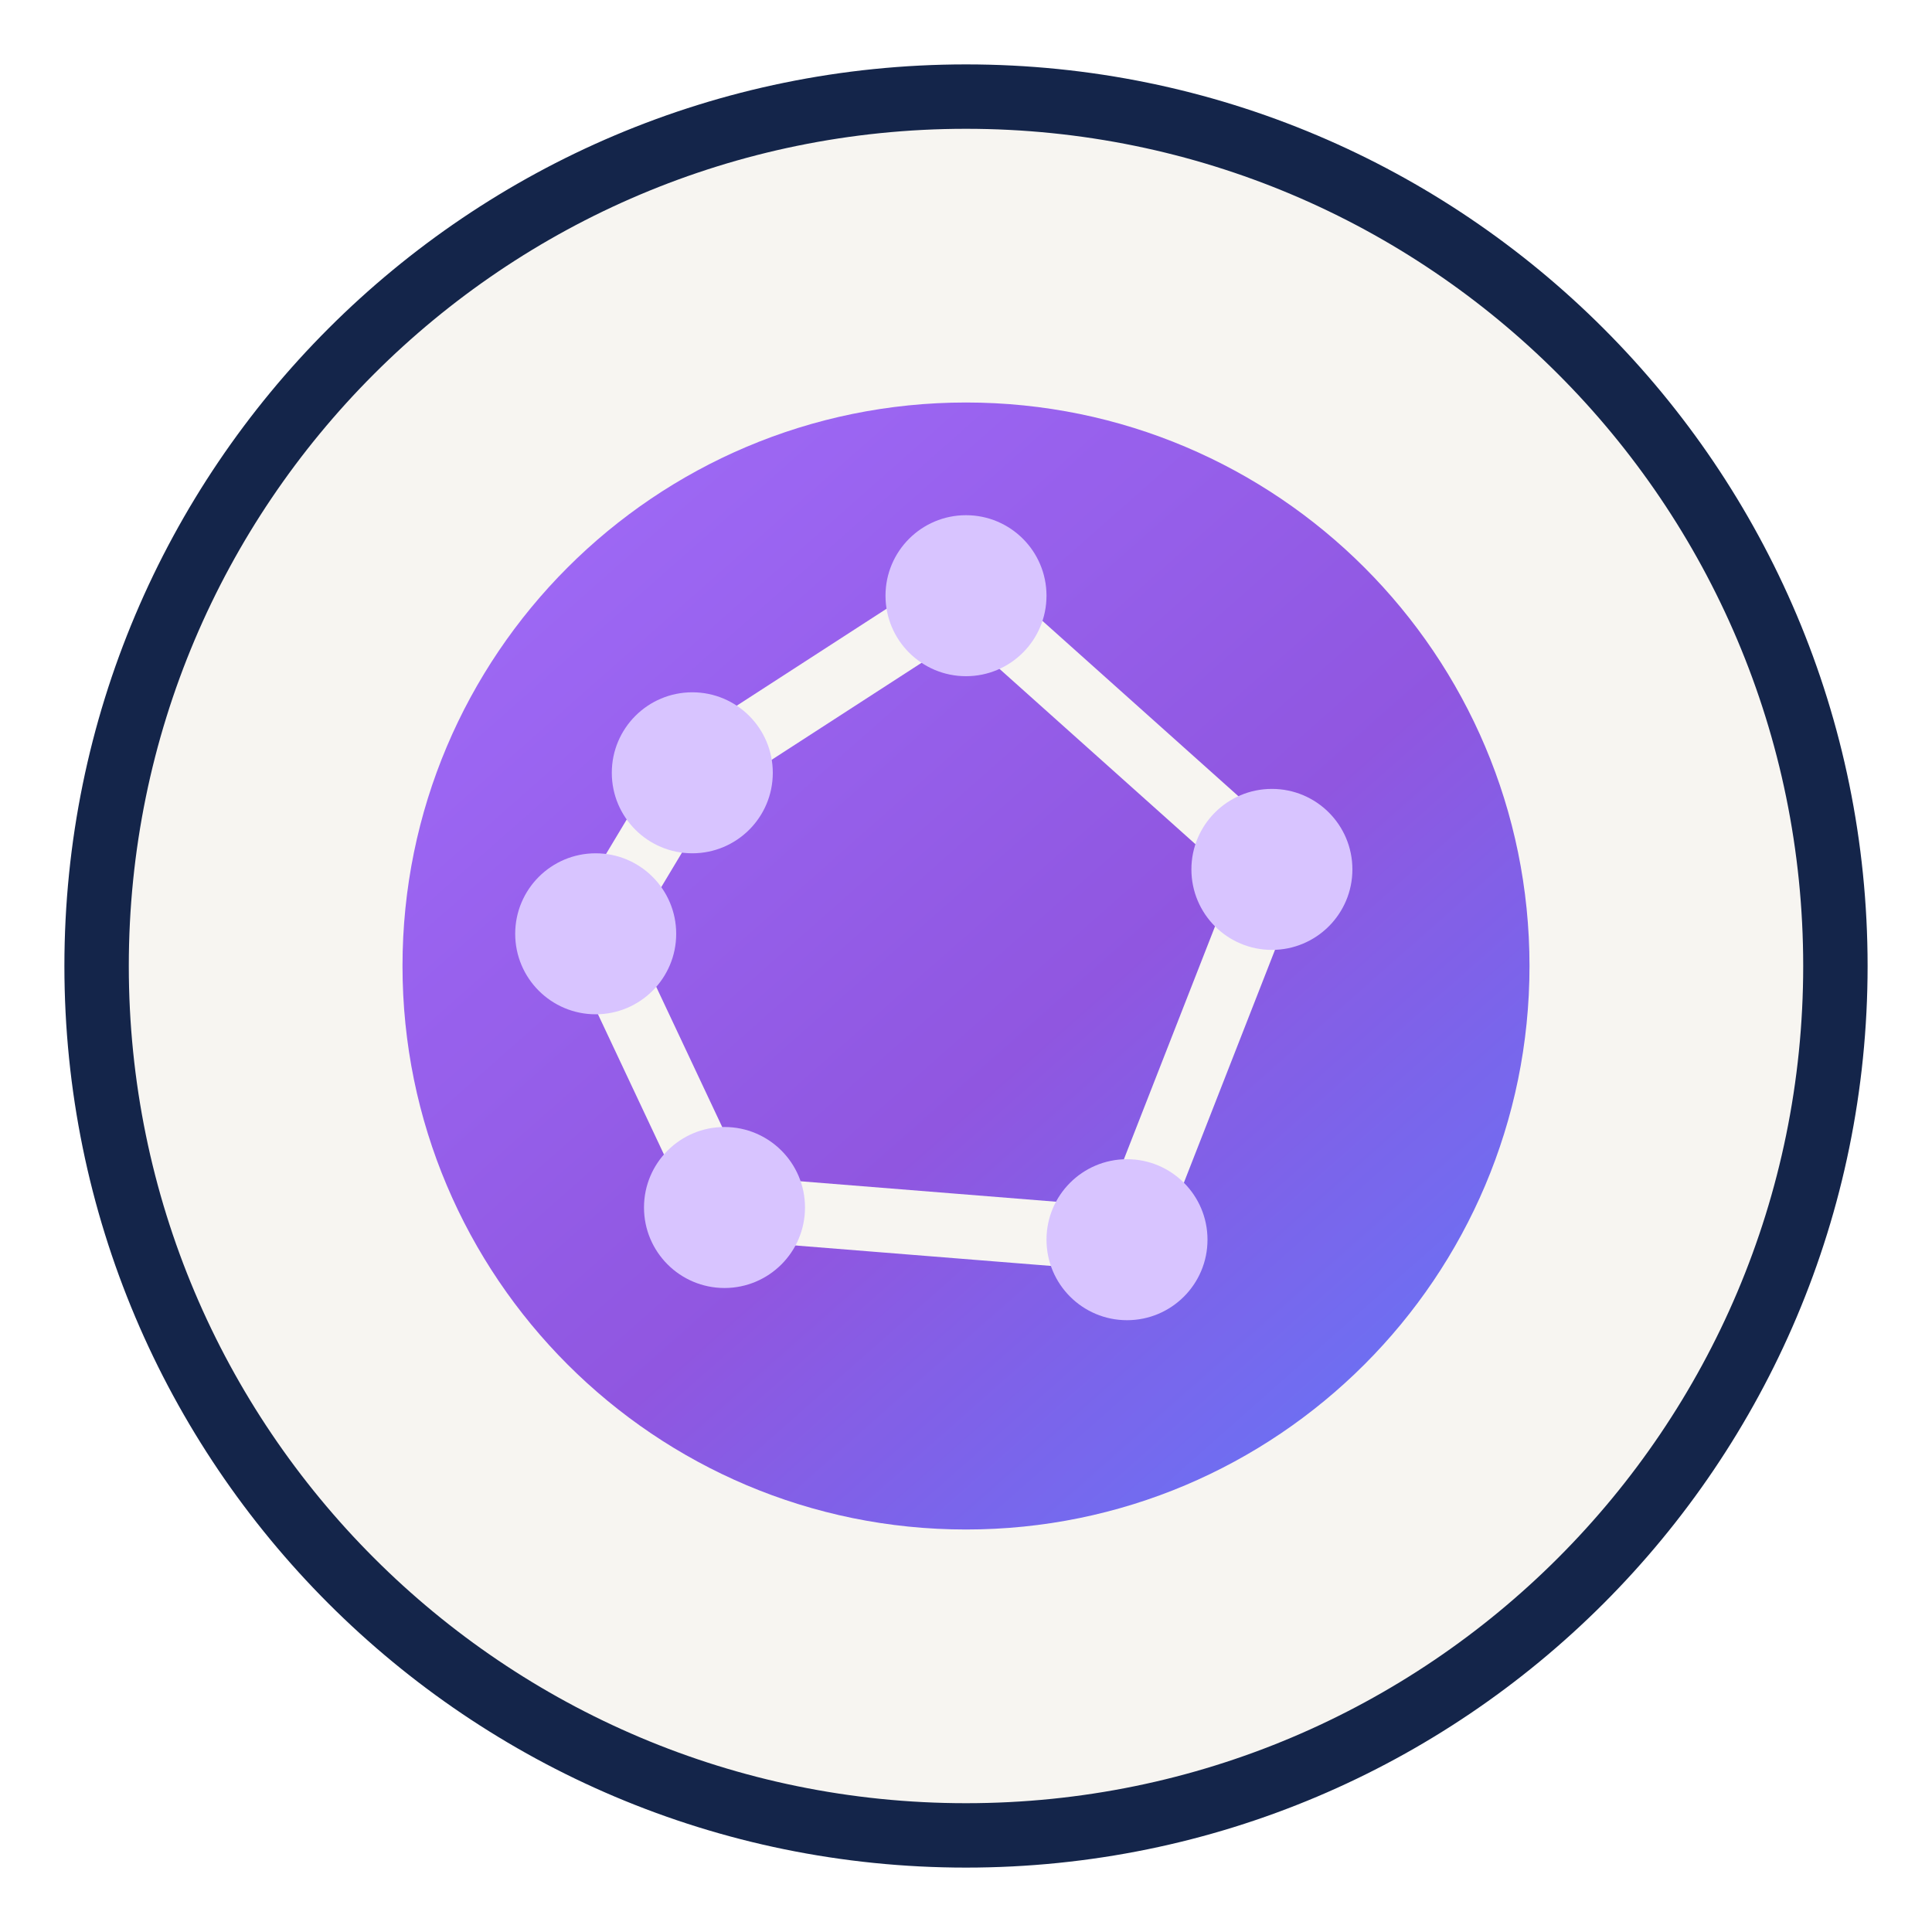
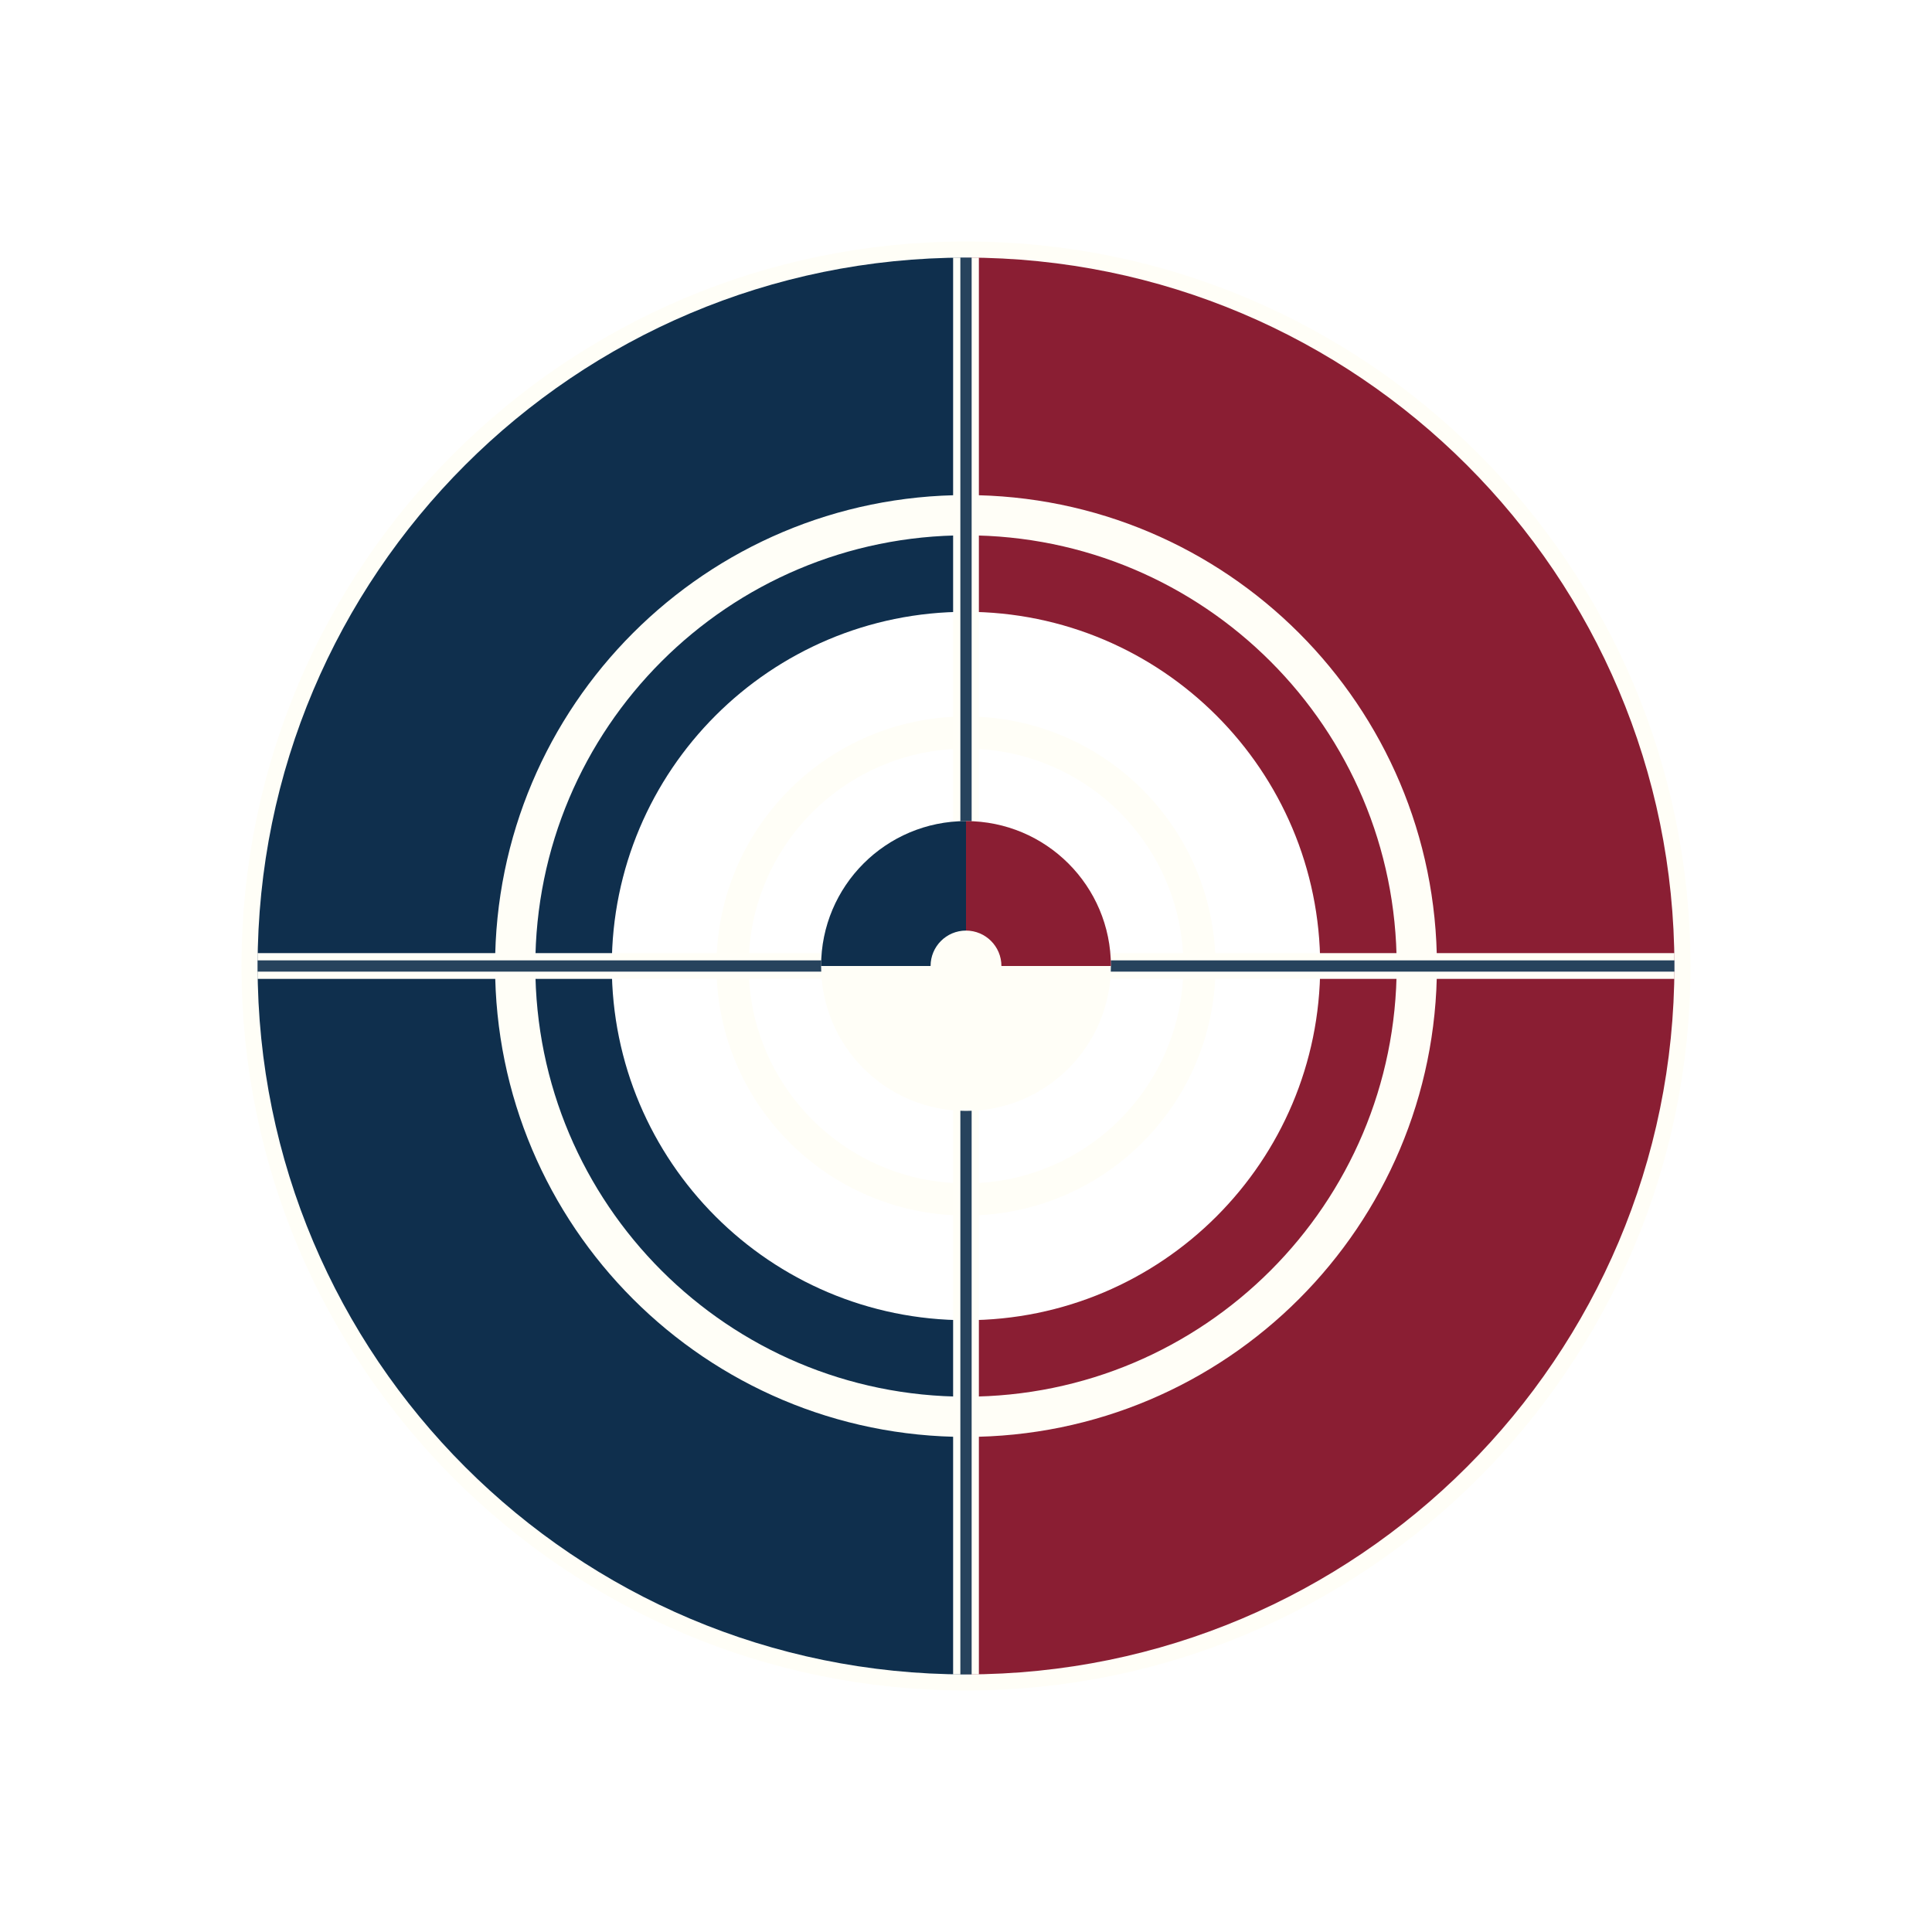
<svg xmlns="http://www.w3.org/2000/svg" viewBox="0 0 120 120" role="img" aria-label="BDB Labs icon">
-   <defs>
-     <linearGradient id="labs-grad" x1="22" y1="18" x2="98" y2="104" gradientUnits="userSpaceOnUse">
-       <stop offset="0" stop-color="#A06BFF" />
-       <stop offset=".55" stop-color="#8B4FE0" />
-       <stop offset="1" stop-color="#4D7CFF" />
-     </linearGradient>
-   </defs>
-   <circle cx="60" cy="60" r="54" fill="#F7F5F1" stroke="#14254A" stroke-width="4" />
-   <circle cx="60" cy="60" r="35" fill="url(#labs-grad)" opacity=".96" />
-   <path d="M43 48l17-11 19 17-9 23-25-2-8-17 6-10Z" fill="none" stroke="#F7F5F1" stroke-width="4" stroke-linejoin="round" />
-   <circle cx="43" cy="48" r="5" fill="#D8C4FF" />
-   <circle cx="60" cy="37" r="5" fill="#D8C4FF" />
-   <circle cx="79" cy="54" r="5" fill="#D8C4FF" />
-   <circle cx="70" cy="77" r="5" fill="#D8C4FF" />
-   <circle cx="45" cy="75" r="5" fill="#D8C4FF" />
-   <circle cx="37" cy="58" r="5" fill="#D8C4FF" />
+   <circle cx="60" cy="60" r="44" fill="none" stroke="#FFFEF7" stroke-width="2" />
+   <path d="M 16 60 A 44 44 0 0 1 60 16 L 60 38 A 22 22 0 0 0 38 60 Z" fill="#0F2F4D" />
+   <path d="M 60 16 A 44 44 0 0 1 104 60 L 82 60 A 22 22 0 0 0 60 38 Z" fill="#8A1E33" />
+   <path d="M 104 60 A 44 44 0 0 1 60 104 L 60 82 A 22 22 0 0 0 82 60 Z" fill="#8A1E33" />
+   <path d="M 60 104 A 44 44 0 0 1 16 60 L 38 60 A 22 22 0 0 0 60 82 Z" fill="#0F2F4D" />
+   <circle cx="60" cy="60" r="28" fill="none" stroke="#FFFEF7" stroke-width="2.5" />
+   <circle cx="60" cy="60" r="14.5" fill="none" stroke="#FFFEF7" stroke-width="2" />
+   <path d="M 16 60 H 104 M 60 16 V 104" stroke="#FFFEF7" stroke-width="1.6" />
+   <path d="M 16 60 H 104 M 60 16 V 104" stroke="#0F2F4D" stroke-width="0.7" opacity="0.9" />
+   <circle cx="60" cy="60" r="9" fill="#FFFEF7" />
+   <path d="M 60 51 A 9 9 0 0 1 69 60 L 60 60 Z" fill="#8A1E33" />
+   <path d="M 60 51 A 9 9 0 0 0 51 60 L 60 60 Z" fill="#0F2F4D" />
+   <circle cx="60" cy="60" r="2.2" fill="#FFFEF7" />
</svg>
